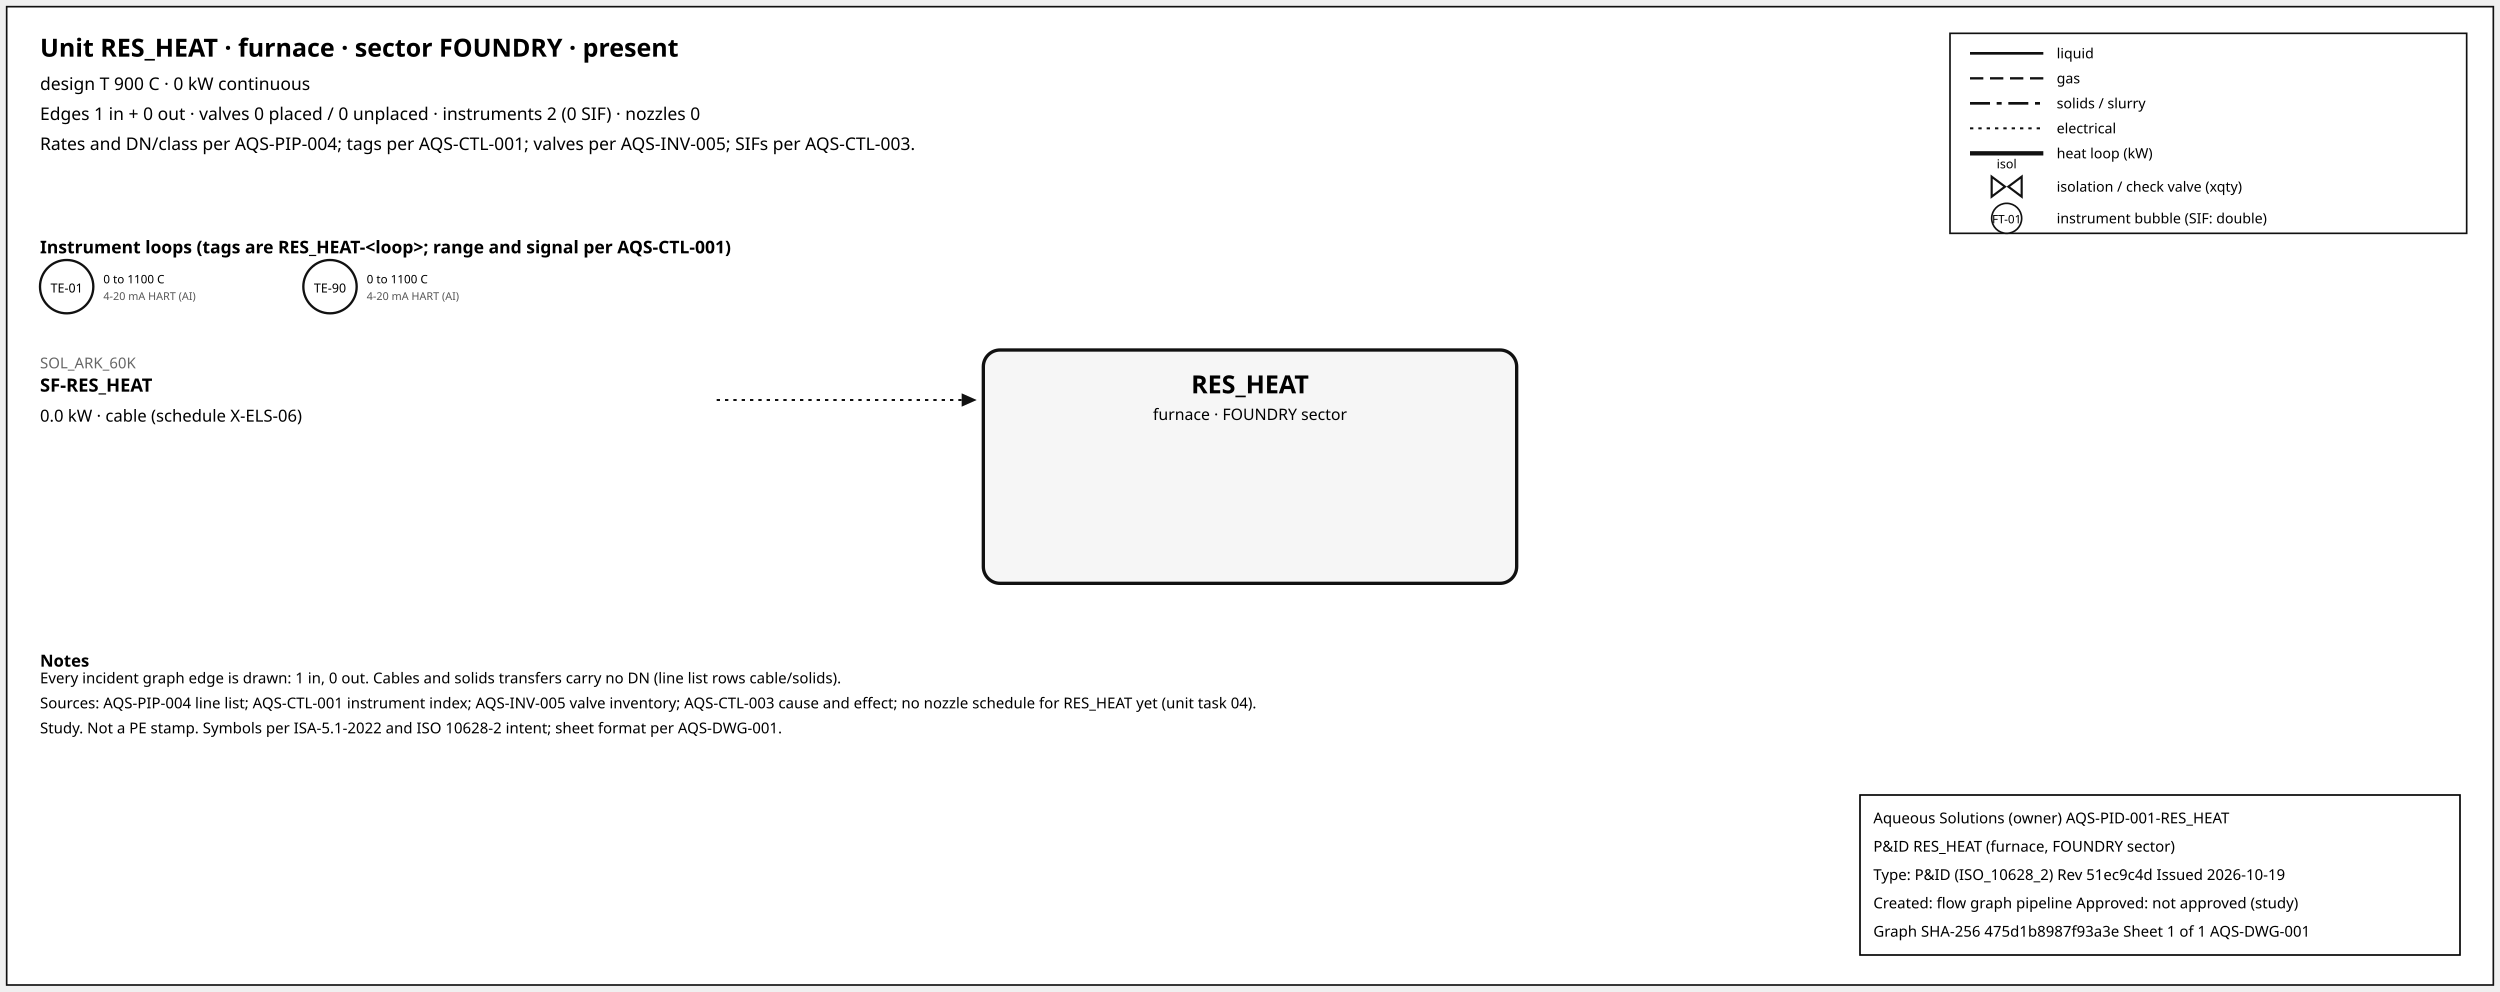
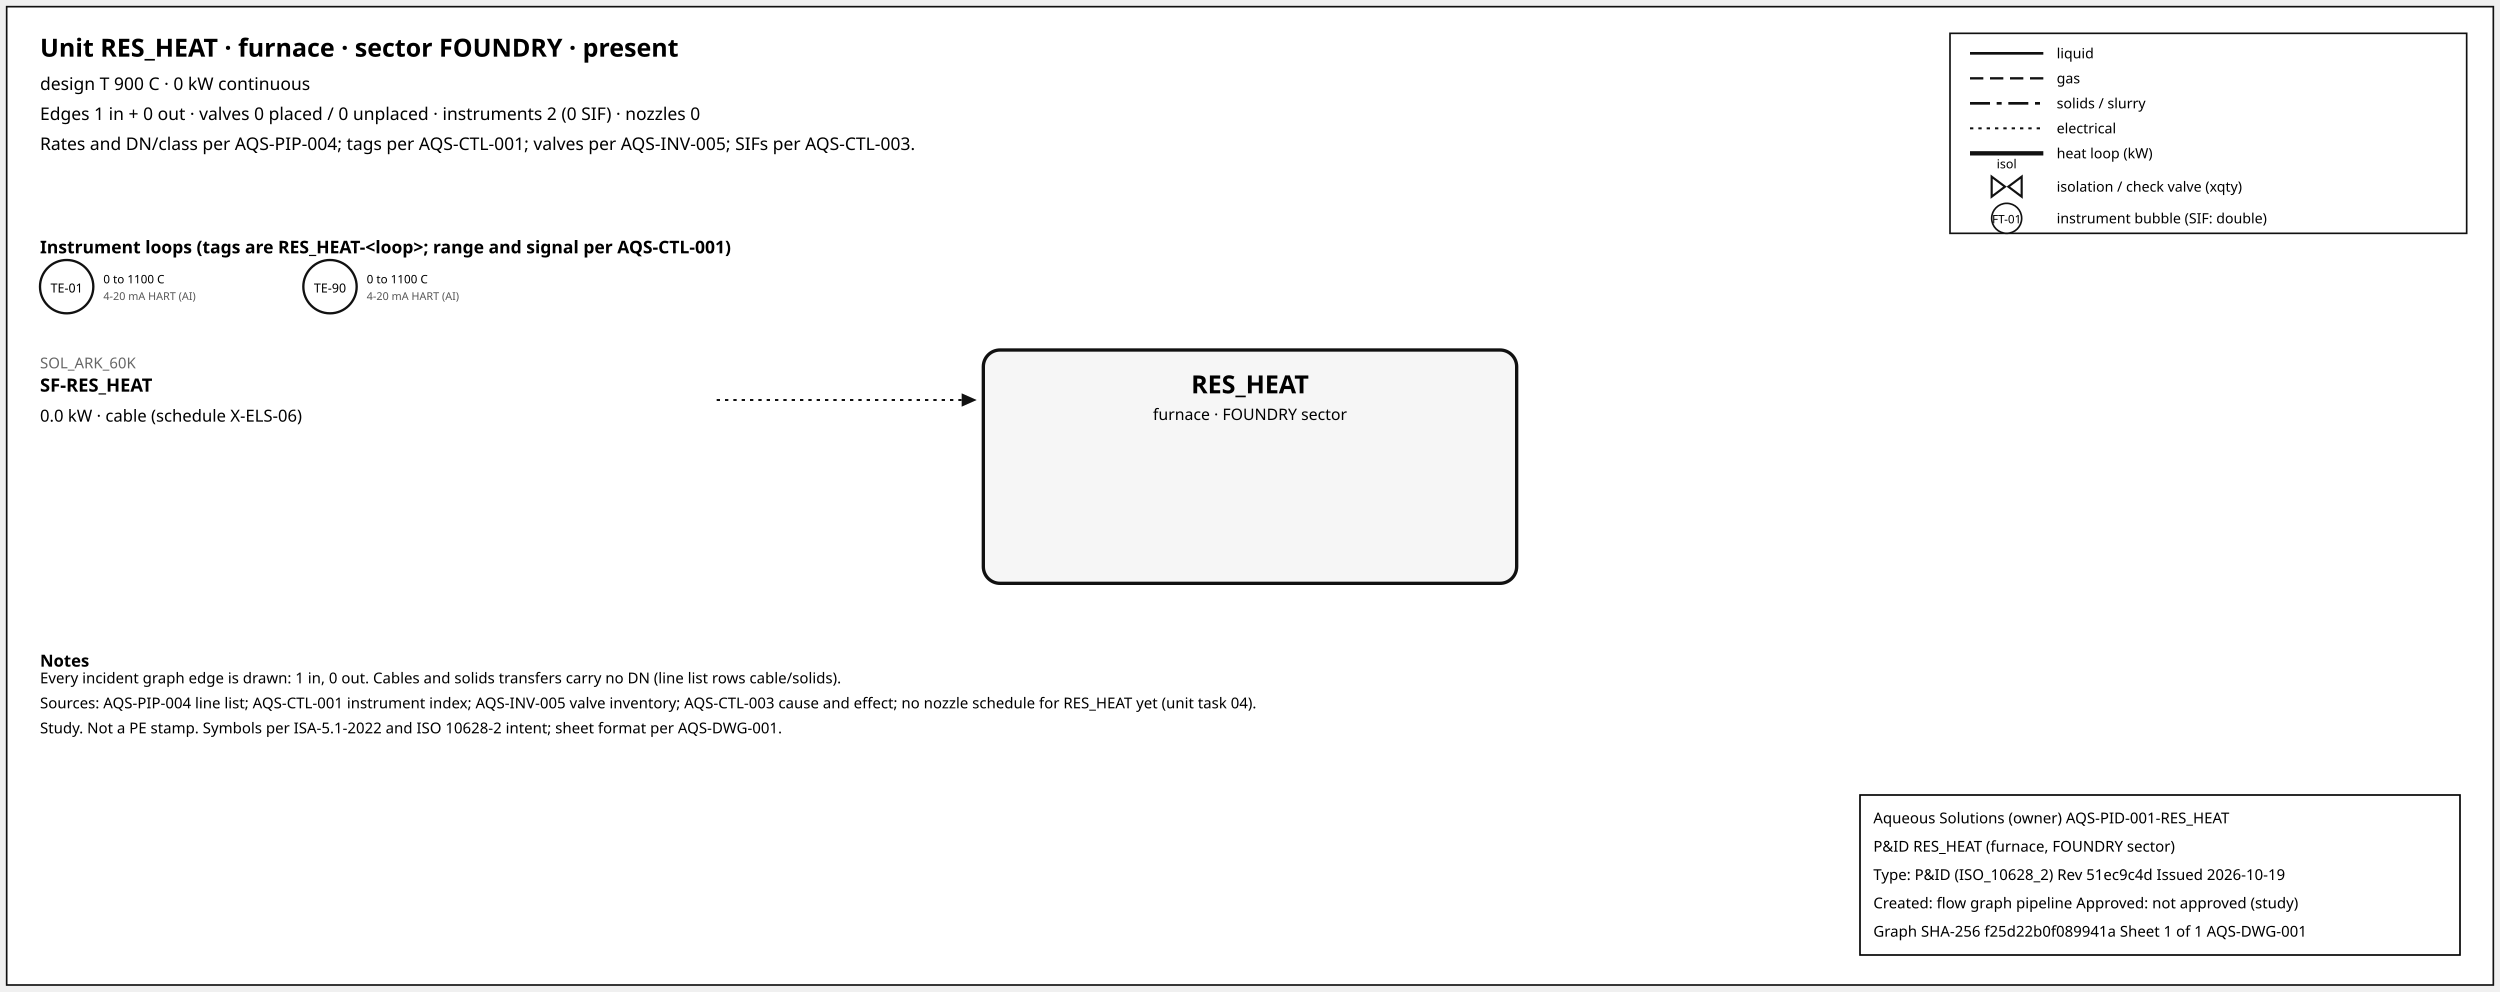
<svg xmlns="http://www.w3.org/2000/svg" width="1500" height="595" font-family="sans-serif">
  <rect x="4" y="4" width="1492" height="587" fill="white" stroke="#111" />
  <text x="24" y="34" font-size="15" font-weight="600">Unit RES_HEAT · furnace · sector FOUNDRY · present</text>
  <text x="24" y="54" font-size="10.5">design T 900 C · 0 kW continuous</text>
  <text x="24" y="72" font-size="10.5">Edges 1 in + 0 out · valves 0 placed / 0 unplaced · instruments 2 (0 SIF) · nozzles 0</text>
  <text x="24" y="90" font-size="10.5">Rates and DN/class per AQS-PIP-004; tags per AQS-CTL-001; valves per AQS-INV-005; SIFs per AQS-CTL-003.</text>
  <rect x="1170" y="20" width="310" height="120" fill="white" stroke="#111" />
  <line x1="1182" y1="32" x2="1226" y2="32" stroke="#111" stroke-width="1.6" />
  <text x="1234" y="35" font-size="8.5">liquid</text>
  <line x1="1182" y1="47" x2="1226" y2="47" stroke="#111" stroke-width="1.4" stroke-dasharray="8,4" />
  <text x="1234" y="50" font-size="8.5">gas</text>
  <line x1="1182" y1="62" x2="1226" y2="62" stroke="#111" stroke-width="1.6" stroke-dasharray="12,4,3,4" />
  <text x="1234" y="65" font-size="8.5">solids / slurry</text>
  <line x1="1182" y1="77" x2="1226" y2="77" stroke="#111" stroke-width="1.2" stroke-dasharray="2,3" />
  <text x="1234" y="80" font-size="8.5">electrical</text>
  <line x1="1182" y1="92" x2="1226" y2="92" stroke="#111" stroke-width="2.6" />
  <text x="1234" y="95" font-size="8.5">heat loop (kW)</text>
  <path d="M 1195.0,106 L 1203.0,112 L 1195.0,118 Z M 1213.0,106 L 1205.0,112 L 1213.0,118 Z" fill="white" stroke="#111" stroke-width="1.3" />
  <text x="1204.0" y="101.0" font-size="7.5" text-anchor="middle">isol</text>
  <text x="1234" y="115" font-size="8.5">isolation / check valve (xqty)</text>
  <circle cx="1204" cy="131" r="9" fill="white" stroke="#111" />
  <text x="1204" y="134" font-size="7" text-anchor="middle">FT-01</text>
  <text x="1234" y="134" font-size="8.5">instrument bubble (SIF: double)</text>
  <text x="24" y="152" font-size="10.5" font-weight="600">Instrument loops (tags are RES_HEAT-&lt;loop&gt;; range and signal per AQS-CTL-001)</text>
  <circle cx="40" cy="172" r="16" fill="white" stroke="#111" stroke-width="1.4" />
  <text x="40" y="175.5" font-size="7.5" text-anchor="middle">TE-01</text>
  <text x="62" y="170" font-size="7">0 to 1100 C</text>
  <text x="62" y="180" font-size="6.5" fill="#555">4-20 mA HART (AI)</text>
  <circle cx="198" cy="172" r="16" fill="white" stroke="#111" stroke-width="1.4" />
  <text x="198" y="175.5" font-size="7.5" text-anchor="middle">TE-90</text>
  <text x="220" y="170" font-size="7">0 to 1100 C</text>
  <text x="220" y="180" font-size="6.5" fill="#555">4-20 mA HART (AI)</text>
  <rect x="590" y="210" width="320" height="140" rx="10" fill="#f6f6f6" stroke="#111" stroke-width="2" />
  <text x="750.0" y="236" font-size="15" font-weight="700" text-anchor="middle">RES_HEAT</text>
  <text x="750.0" y="252" font-size="9.5" text-anchor="middle">furnace · FOUNDRY sector</text>
  <line x1="430" y1="240" x2="577" y2="240" stroke="#111" stroke-width="1.2" stroke-dasharray="2,3" class="edge-in" />
  <polygon points="586,240 577,236 577,244" fill="#111" />
  <text x="24" y="221" font-size="9" fill="#666" text-anchor="start">SOL_ARK_60K</text>
  <text x="24" y="235" font-size="11" font-weight="600" text-anchor="start">SF-RES_HEAT</text>
  <text x="24" y="253" font-size="10" text-anchor="start">0.0 kW · cable (schedule X-ELS-06)</text>
  <text x="24" y="400" font-size="10" font-weight="600">Notes</text>
  <text x="24" y="410" font-size="9">Every incident graph edge is drawn: 1 in, 0 out. Cables and solids transfers carry no DN (line list rows cable/solids).</text>
  <text x="24" y="425" font-size="9">Sources: AQS-PIP-004 line list; AQS-CTL-001 instrument index; AQS-INV-005 valve inventory; AQS-CTL-003 cause and effect; no nozzle schedule for RES_HEAT yet (unit task 04).</text>
  <text x="24" y="440" font-size="9">Study. Not a PE stamp. Symbols per ISA-5.1-2022 and ISO 10628-2 intent; sheet format per AQS-DWG-001.</text>
  <g id="aqs-title-block">
    <rect x="1116" y="477" width="360" height="96" fill="white" stroke="black" stroke-width="1" />
    <text x="1124" y="494" font-size="9">Aqueous Solutions (owner)   AQS-PID-001-RES_HEAT</text>
    <text x="1124" y="511" font-size="9">P&amp;ID RES_HEAT (furnace, FOUNDRY sector)</text>
    <text x="1124" y="528" font-size="9">Type: P&amp;ID (ISO_10628_2)   Rev 51ec9c4d   Issued 2026-10-19</text>
    <text x="1124" y="545" font-size="9">Created: flow graph pipeline   Approved: not approved (study)</text>
-     <text x="1124" y="562" font-size="9">Graph SHA-256 475d1b8987f93a3e   Sheet 1 of 1   AQS-DWG-001</text>
+     <text x="1124" y="562" font-size="9">Graph SHA-256 f25d22b0f089941a   Sheet 1 of 1   AQS-DWG-001</text>
  </g>
</svg>
